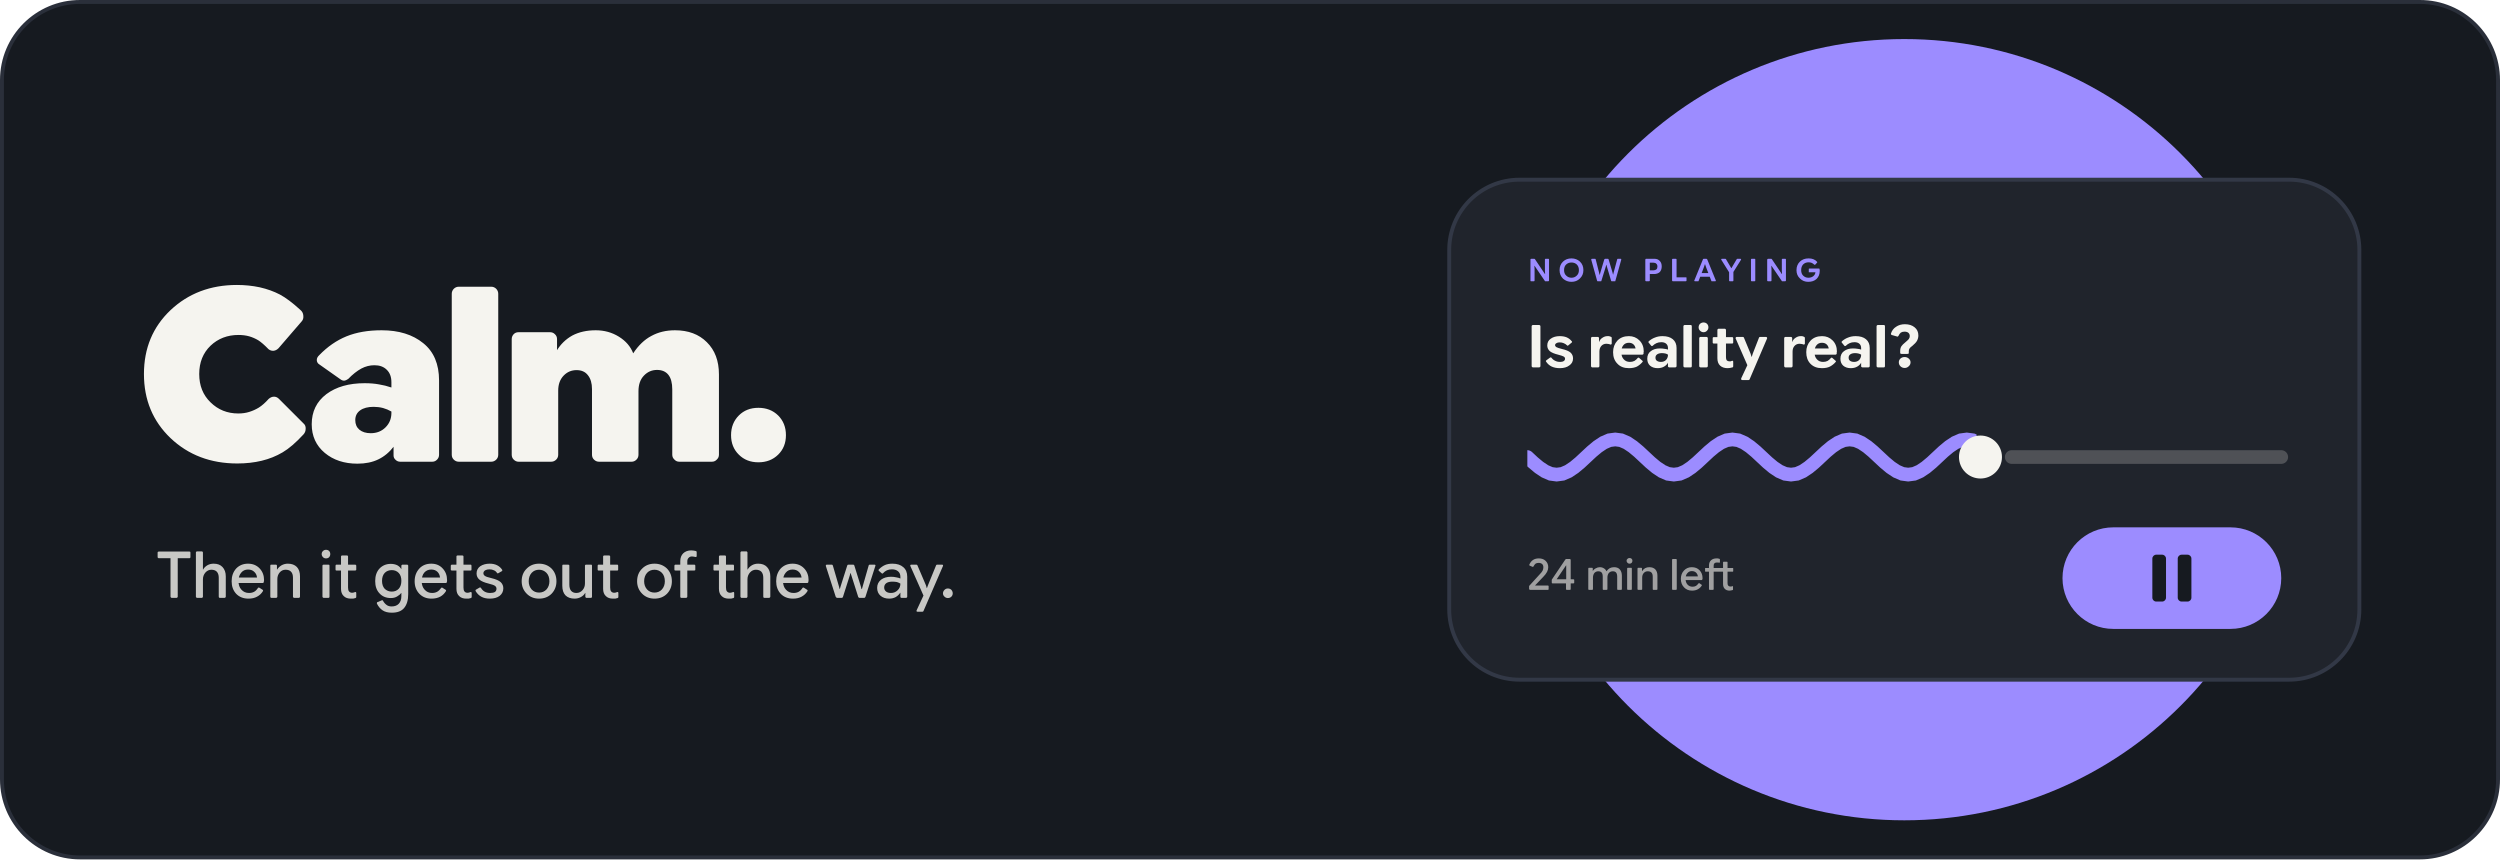
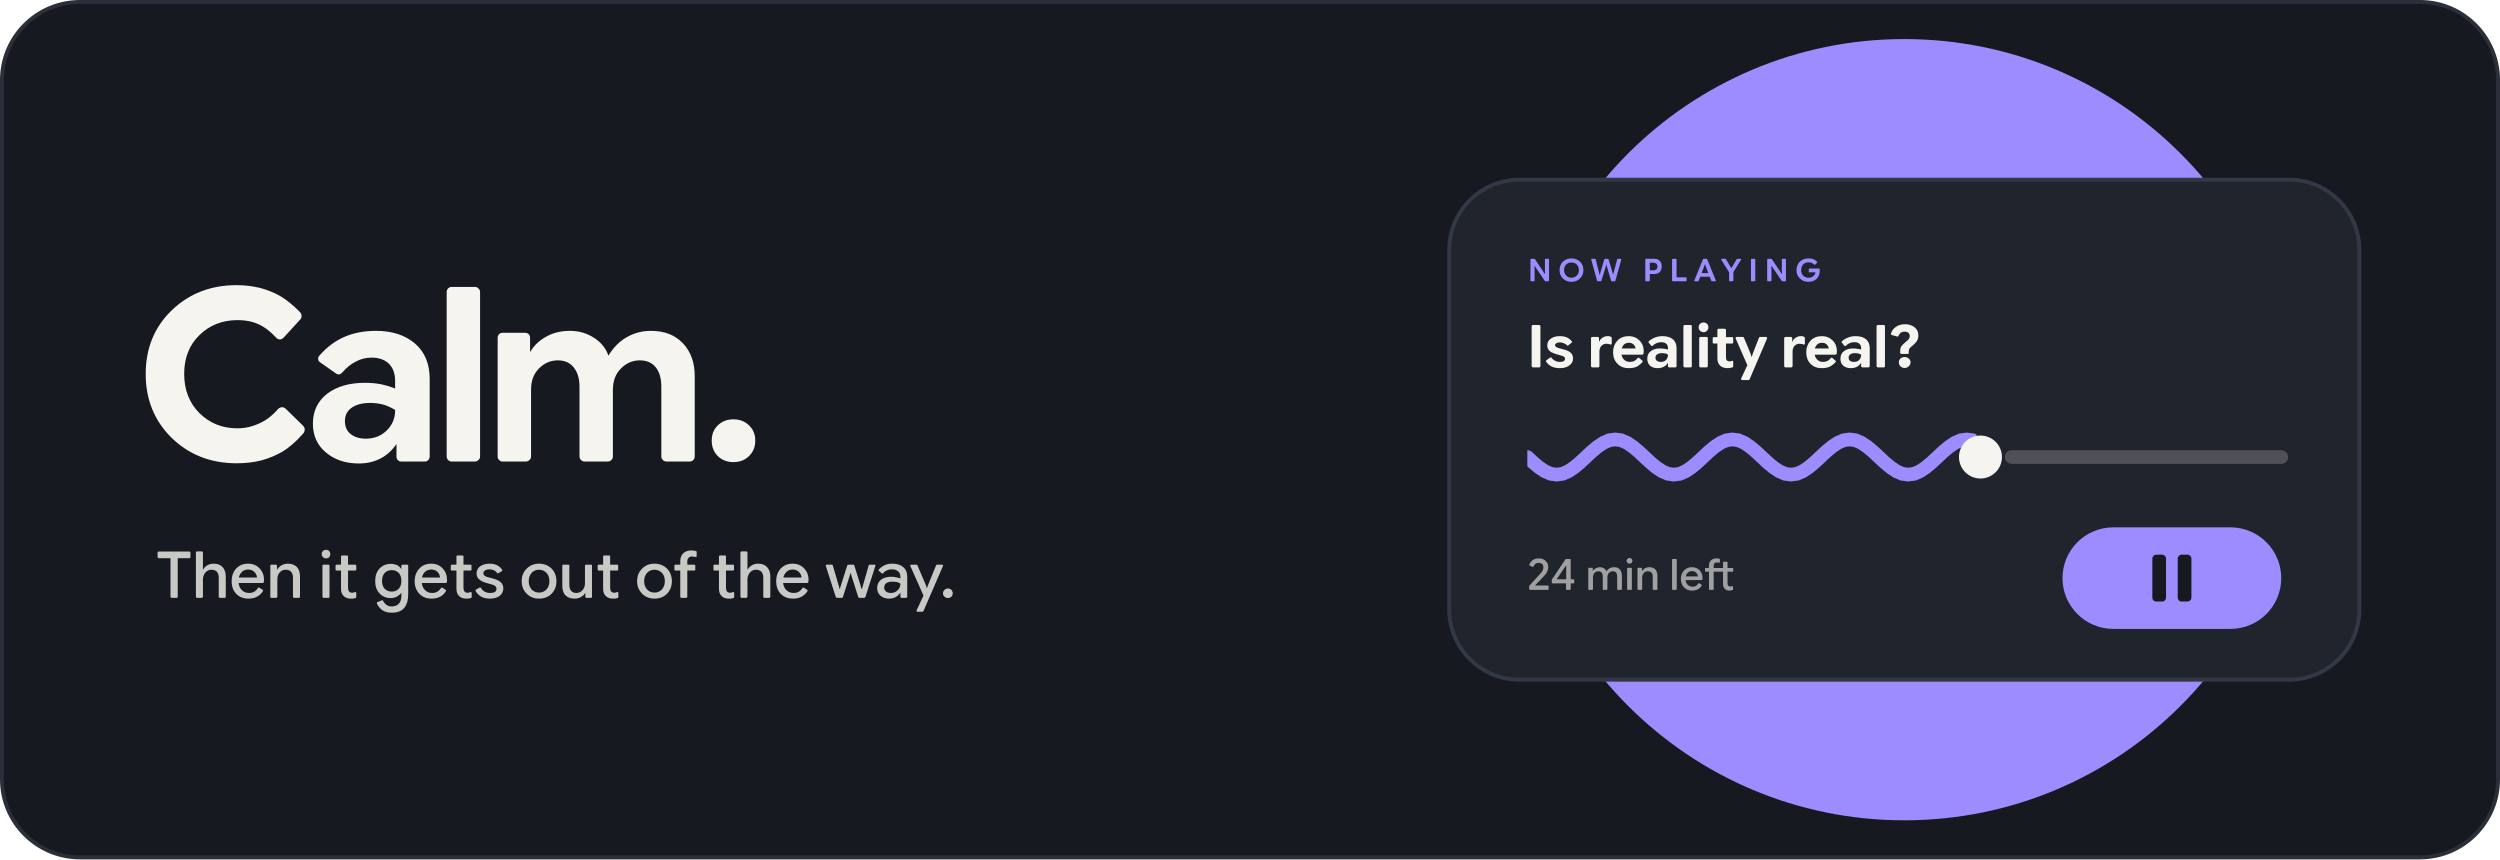
<svg xmlns="http://www.w3.org/2000/svg" width="1280" height="440" viewBox="0 0 1280 440" role="img" aria-label="Calm. Then it gets out of the way.">
  <style>
.flow{animation:flow 6s linear infinite}
@keyframes flow{to{transform:translateX(-120px)}}
.breathe{transform-box:fill-box;transform-origin:center;animation:breathe 8s ease-in-out infinite}
@keyframes breathe{0%,100%{opacity:.18;transform:scale(1)}50%{opacity:.32;transform:scale(1.06)}}
@media (prefers-reduced-motion: reduce){*{animation:none!important}}</style>
  <rect x="1" y="1" width="1278" height="438" rx="40" fill="#161A20" stroke="#2A2F3A" stroke-width="2" />
  <clipPath id="c">
    <rect x="1" y="1" width="1278" height="438" rx="40" />
  </clipPath>
  <g clip-path="url(#c)">
    <circle class="breathe" cx="975.0" cy="220.0" r="200" fill="#9C8CFF" />
  </g>
-   <path fill="#F5F4EF" d="M121.5 237.3Q101 237.3 87.3 224.3Q73.7 211.3 73.7 191.5Q73.7 171.7 87.3 158.8Q101 145.9 121.3 145.9Q127.4 145.9 133 147.1Q138.7 148.4 143.3 150.8Q147.8 153.2 153.7 158.6Q155.2 159.8 155.3 161.6Q155.5 163.4 154.5 164.5L142.6 178.3Q141.4 179.5 140 179.6Q138.7 179.7 137.5 178.8Q134.4 175.6 132.2 174.2Q130 172.9 127.6 172.2Q125.1 171.5 122.1 171.5Q113.6 171.5 107.8 177Q102 182.6 102 191.5Q102 200.4 107.8 206Q113.6 211.7 122 211.7Q125.1 211.7 127.6 210.9Q130.2 210.1 132.5 208.7Q134.9 207.2 137.6 204.2Q138.9 203.1 140.3 203.1Q141.7 203.1 142.8 204.2L155.4 216.8Q156.6 217.8 156.5 219.5Q156.5 221.2 155.4 222.4Q149.5 228.8 144.7 231.6Q139.8 234.5 134 235.9Q128.2 237.3 121.5 237.3ZM183 237.4Q172.9 237.4 166.3 231.9Q159.6 226.3 159.6 217.2Q159.6 207.5 167.1 201.8Q174.6 196.2 186.7 196.2Q190.8 196.2 194 196.8Q197.2 197.3 200.4 198.4V195.7Q200.4 191.6 198 189.3Q195.7 187 191.7 187Q188.2 187 185 188.7Q181.7 190.5 178.3 194Q177.2 194.8 176.2 194.9Q175.2 194.9 174.3 194.2L163.1 186.3Q162.2 185.5 162.2 184.3Q162.2 183 163.4 181.9Q169.8 175.3 177.4 172.2Q185 169.1 195.4 169.1Q208.6 169.1 216.7 175.7Q224.8 182.2 224.8 194.8V232.8Q224.8 234.3 223.8 235.3Q222.8 236.4 221.3 236.4H204.9Q203.5 236.4 202.5 235.4Q201.5 234.5 201.5 233.2V224.2L204.6 228.5H201.7Q198.3 233 193.7 235.2Q189.2 237.4 183 237.4ZM189.8 221.8Q194.4 221.8 197.4 218.8Q200.4 215.8 200.4 211.4V210.7Q198.3 209.5 196.1 208.9Q193.8 208.3 191.3 208.3Q186.9 208.3 184.4 210.1Q181.9 211.9 181.9 215.1Q181.9 218.2 184 220Q186.2 221.8 189.8 221.8ZM234.9 236.4Q233.4 236.4 232.3 235.3Q231.3 234.3 231.3 232.8V150.4Q231.3 149 232.3 147.9Q233.4 146.8 234.9 146.8H251.5Q253 146.8 254.1 147.9Q255.1 149 255.1 150.4V232.8Q255.1 234.3 254.1 235.3Q253 236.4 251.5 236.4ZM265.5 236.4Q264.1 236.4 263 235.3Q262 234.3 262 232.8V173.6Q262 172.2 263 171.1Q264 170.1 265.4 170.1H281.7Q283.1 170.1 284.1 171.1Q285.2 172.1 285.2 173.6V183L282.7 179.5L285 179.6Q288 174.6 293 171.8Q298.1 169.1 305 169.1Q311.6 169.1 316.9 172.4Q322.2 175.7 324.2 180.9Q328.2 174.8 333.5 172Q338.8 169.1 345.6 169.1Q355.8 169.1 361.9 175.2Q368.1 181.3 368.1 191.7V232.8Q368.1 234.3 367 235.3Q366 236.4 364.5 236.4H347.8Q346.3 236.4 345.3 235.3Q344.2 234.3 344.2 232.8V199.4Q344.2 194.4 342.2 191.9Q340.2 189.4 336.4 189.4Q332.5 189.4 329.7 192.3Q326.9 195.2 326.9 200.3V232.8Q326.9 234.3 325.9 235.3Q324.8 236.4 323.4 236.4H306.7Q305.2 236.4 304.1 235.3Q303.1 234.3 303.1 232.8V199.2Q303.1 194.7 301 192.1Q299 189.5 295.2 189.5Q291.3 189.5 288.6 192.3Q285.8 195.2 285.8 200V232.8Q285.8 234.3 284.8 235.3Q283.7 236.4 282.2 236.4ZM388.3 236.7Q382.2 236.7 378.3 232.8Q374.3 228.9 374.3 222.8Q374.3 216.7 378.3 212.7Q382.2 208.8 388.3 208.8Q394.4 208.8 398.4 212.7Q402.4 216.7 402.4 222.8Q402.4 228.9 398.4 232.8Q394.4 236.7 388.3 236.7Z" />
+   <path fill="#F5F4EF" d="M121.2 237.2Q101.3 237.2 87.9 224.2Q74.6 211.1 74.6 191.5Q74.6 171.7 88 158.8Q101.4 146 121.1 146Q127.3 146 133.1 147.4Q138.8 148.9 143.5 151.6Q148.1 154.3 153.3 159.5Q154.3 160.4 154.4 161.6Q154.5 162.8 153.7 163.6L145.2 172.9Q144.4 173.7 143.4 173.8Q142.4 173.8 141.6 173.1Q137.9 169.2 135.1 167.5Q132.3 165.7 129 164.8Q125.7 163.9 121.6 163.9Q110 163.9 102.2 171.5Q94.3 179.1 94.3 191.4Q94.3 203.7 102.1 211.5Q110 219.3 121.5 219.3Q125.7 219.3 129.3 218.1Q132.9 217 136.1 215Q139.2 213 142.4 209.4Q143.4 208.5 144.4 208.5Q145.4 208.5 146.2 209.2L155.2 218Q156 218.8 156 219.9Q156 221.1 155.2 222Q149.7 228.2 144.7 231.2Q139.7 234.1 133.9 235.7Q128 237.2 121.2 237.2ZM183.7 237.3Q173.6 237.3 166.9 231.7Q160.2 226.1 160.2 216.9Q160.2 207.3 167.5 201.6Q174.9 196 186.8 196Q191.2 196 194.9 196.7Q198.7 197.5 202.3 198.9V195Q202.3 189.4 199.1 186.2Q195.8 183.1 190.3 183.1Q186 183.1 182.2 185.1Q178.4 187 175 191Q174.2 191.7 173.4 191.7Q172.6 191.7 172 191.2L163.6 185.3Q162.9 184.7 162.9 183.7Q162.8 182.8 163.6 182Q169.2 175.6 176.3 172.5Q183.4 169.4 192.5 169.4Q204.9 169.4 212.5 175.9Q220 182.4 220 194V233.7Q220 234.7 219.3 235.5Q218.6 236.3 217.5 236.3H205.5Q204.4 236.3 203.7 235.6Q203 234.8 203 233.8V223.6L205.8 227.2H203.1Q199.7 232.2 194.9 234.7Q190 237.3 183.7 237.3ZM187.4 224.6Q193.7 224.6 198 220.4Q202.3 216.2 202.3 210.2V209.9Q199.6 208.2 196.4 207.2Q193.1 206.3 189.5 206.3Q183.5 206.3 180 208.8Q176.6 211.2 176.6 215.6Q176.6 219.9 179.5 222.2Q182.4 224.6 187.4 224.6ZM231.2 236.3Q230.2 236.3 229.4 235.5Q228.7 234.8 228.7 233.7V149.5Q228.7 148.5 229.4 147.7Q230.2 146.9 231.2 146.9H243.2Q244.2 146.9 245 147.7Q245.8 148.5 245.8 149.5V233.7Q245.8 234.8 245 235.5Q244.2 236.3 243.2 236.3ZM257.3 236.3Q256.3 236.3 255.5 235.5Q254.8 234.8 254.8 233.7V172.9Q254.8 171.9 255.5 171.1Q256.2 170.4 257.3 170.4H268.9Q270 170.4 270.7 171.1Q271.4 171.9 271.4 172.9V182.4L269.7 180.2L271.4 180.3Q274.3 175.3 279.6 172.4Q284.8 169.4 291.8 169.4Q298.7 169.4 304.2 173Q309.7 176.6 311.5 182.1Q315.4 175.7 321 172.6Q326.5 169.4 333.4 169.4Q343.6 169.4 349.7 175.8Q355.7 182.2 355.7 192.6V233.7Q355.7 234.8 355 235.5Q354.2 236.3 353.1 236.3H341.2Q340.1 236.3 339.4 235.5Q338.6 234.8 338.6 233.7V197.9Q338.6 191.6 335.7 188Q332.8 184.5 327.6 184.5Q322.1 184.5 318 188.6Q313.8 192.7 313.8 199.6V233.7Q313.8 234.8 313 235.5Q312.3 236.3 311.2 236.3H299.3Q298.2 236.3 297.5 235.5Q296.7 234.8 296.7 233.7V197.9Q296.7 191.8 293.8 188.2Q290.9 184.5 285.6 184.5Q280.1 184.5 276 188.6Q271.9 192.7 271.9 199.5V233.7Q271.9 234.8 271.1 235.5Q270.3 236.3 269.3 236.3ZM375.5 236.6Q370.7 236.6 367.5 233.5Q364.4 230.4 364.4 225.6Q364.4 220.8 367.5 217.8Q370.7 214.7 375.5 214.7Q380.4 214.7 383.5 217.8Q386.7 220.8 386.7 225.6Q386.7 230.4 383.5 233.5Q380.4 236.6 375.5 236.6Z" />
  <path fill="#F5F4EF" fill-opacity="0.8" d="M87.9 306.1Q87.7 306.1 87.5 305.9Q87.3 305.7 87.3 305.5V284.1H91V305.5Q91 305.7 90.8 305.9Q90.6 306.1 90.4 306.1ZM81.3 285.8Q81 285.8 80.9 285.6Q80.7 285.5 80.7 285.3V282.9Q80.7 282.7 80.9 282.5Q81 282.4 81.3 282.4H97Q97.2 282.4 97.4 282.5Q97.5 282.7 97.5 282.9V285.3Q97.5 285.5 97.4 285.6Q97.2 285.8 97 285.8ZM100.9 306.1Q100.6 306.1 100.5 305.9Q100.3 305.7 100.3 305.5V282.9Q100.3 282.6 100.5 282.5Q100.6 282.3 100.9 282.3H103.3Q103.6 282.3 103.7 282.5Q103.9 282.6 103.9 282.9V291.6H104Q104.7 290.3 106.2 289.4Q107.6 288.6 109.4 288.6Q112.3 288.6 113.9 290.3Q115.6 292.1 115.6 295.1V305.5Q115.6 305.7 115.4 305.9Q115.2 306.1 115 306.1H112.5Q112.3 306.1 112.1 305.9Q112 305.7 112 305.5V295.8Q112 293.8 111 292.7Q110 291.7 108.2 291.7Q106.5 291.7 105.2 293.1Q103.9 294.6 103.9 296.6V305.5Q103.9 305.7 103.7 305.9Q103.6 306.1 103.4 306.1ZM127.2 306.5Q123.3 306.5 120.9 304Q118.6 301.5 118.6 297.6Q118.6 293.7 120.9 291.1Q123.3 288.6 127 288.6Q130.6 288.6 132.9 291Q135.2 293.4 135.2 297.1Q135.2 297.3 135.1 297.5Q135.1 297.6 135.1 297.9Q135.1 298.1 134.9 298.3Q134.8 298.5 134.5 298.5L120.5 298.5V295.7H131.6Q131.4 293.9 130.2 292.8Q129 291.6 127 291.6Q124.8 291.6 123.5 293.2Q122.1 294.8 122.1 297.5Q122.1 300.3 123.6 301.9Q125.1 303.6 127.5 303.6Q129 303.6 130.1 303Q131.2 302.4 132.1 301Q132.3 300.9 132.4 300.8Q132.6 300.8 132.8 300.9L134.5 302Q134.7 302.1 134.7 302.3Q134.7 302.5 134.6 302.7Q133.5 304.5 131.6 305.5Q129.8 306.5 127.2 306.5ZM138.4 305.5V289.6Q138.4 289.4 138.5 289.2Q138.7 289.1 138.9 289.1H141.3Q141.5 289.1 141.6 289.2Q141.8 289.4 141.8 289.6V292.1L141.3 291.6H141.9Q142.7 290.3 144.2 289.4Q145.7 288.6 147.4 288.6Q150.3 288.6 152 290.3Q153.6 292 153.6 295.1V305.5Q153.6 305.7 153.4 305.9Q153.3 306.1 153.1 306.1H150.6Q150.3 306.1 150.2 305.9Q150 305.7 150 305.5V295.8Q150 293.7 149 292.7Q148.1 291.7 146.2 291.7Q144.4 291.7 143.2 293.1Q142 294.5 142 296.5V305.5Q142 305.7 141.8 305.9Q141.6 306.1 141.4 306.1H138.9Q138.7 306.1 138.5 305.9Q138.4 305.7 138.4 305.5ZM165.7 306.1Q165.5 306.1 165.3 305.9Q165.1 305.7 165.1 305.5V289.6Q165.1 289.4 165.3 289.2Q165.5 289.1 165.7 289.1H168.2Q168.4 289.1 168.6 289.2Q168.7 289.4 168.7 289.6V305.5Q168.7 305.7 168.6 305.9Q168.4 306.1 168.2 306.1ZM166.9 285.9Q166 285.9 165.4 285.3Q164.7 284.6 164.7 283.7Q164.7 282.7 165.4 282.1Q166 281.5 166.9 281.5Q167.9 281.5 168.5 282.1Q169.1 282.7 169.1 283.7Q169.1 284.6 168.5 285.3Q167.9 285.9 166.9 285.9ZM179.6 306.5Q177.3 306.5 176 305.2Q174.6 303.9 174.6 301.5V284.9Q174.6 284.7 174.8 284.5Q174.9 284.4 175.2 284.4H177.7Q177.9 284.4 178 284.5Q178.2 284.7 178.2 284.9V300.8Q178.2 302.2 178.7 302.8Q179.3 303.5 180.3 303.5Q180.7 303.5 181 303.4Q181.4 303.3 181.9 303.1Q182.1 303.1 182.3 303.2Q182.4 303.3 182.4 303.6V305.7Q182.4 305.9 182.3 306Q182.2 306.1 182 306.2Q181.4 306.4 180.8 306.5Q180.3 306.5 179.6 306.5ZM172.2 292.1Q172 292.1 171.9 292Q171.8 291.9 171.8 291.7V289.6Q171.8 289.4 171.9 289.3Q172 289.1 172.2 289.1H181.9Q182.1 289.1 182.2 289.3Q182.4 289.4 182.4 289.6V291.7Q182.4 291.9 182.2 292Q182.1 292.1 181.9 292.1ZM200.6 313.7Q197.7 313.7 195.9 312.5Q194.1 311.3 193 309.1Q192.9 308.9 193 308.6Q193 308.4 193.2 308.3L195.4 307.4Q195.6 307.2 195.8 307.3Q196 307.4 196.1 307.6Q196.8 308.9 197.9 309.7Q198.9 310.5 200.5 310.5Q202.9 310.5 204.2 309.1Q205.5 307.7 205.5 305.2V303.6H205.4Q204.7 304.6 203.3 305.4Q202 306.2 200.1 306.2Q196.5 306.2 194.3 303.8Q192.1 301.5 192.1 297.5Q192.1 293.5 194.3 291.1Q196.6 288.7 200.1 288.7Q201.9 288.7 203.4 289.4Q204.8 290.2 205.4 291.3H206L205.5 291.6V289.6Q205.5 289.4 205.7 289.3Q205.9 289.1 206.1 289.1H208.5Q208.7 289.1 208.8 289.3Q209 289.4 209 289.6V304.2Q209 308.8 206.9 311.3Q204.9 313.7 200.6 313.7ZM200.6 302.9Q202.8 302.9 204.2 301.4Q205.5 299.9 205.5 297.4Q205.5 294.8 204.2 293.4Q202.8 291.9 200.6 291.9Q198.4 291.9 197 293.3Q195.6 294.8 195.6 297.4Q195.6 300 197 301.5Q198.5 302.9 200.6 302.9ZM220.9 306.5Q217.1 306.5 214.7 304Q212.3 301.5 212.3 297.6Q212.3 293.7 214.7 291.1Q217 288.6 220.8 288.6Q224.4 288.6 226.6 291Q228.9 293.4 228.9 297.1Q228.9 297.3 228.9 297.5Q228.9 297.6 228.8 297.9Q228.8 298.1 228.7 298.3Q228.5 298.5 228.3 298.5L214.2 298.5V295.7H225.3Q225.1 293.9 224 292.8Q222.8 291.6 220.8 291.6Q218.6 291.6 217.2 293.2Q215.9 294.8 215.9 297.5Q215.9 300.3 217.4 301.9Q218.9 303.6 221.2 303.6Q222.7 303.6 223.8 303Q224.9 302.4 225.9 301Q226 300.9 226.2 300.8Q226.3 300.8 226.5 300.9L228.2 302Q228.4 302.1 228.4 302.3Q228.4 302.5 228.3 302.7Q227.2 304.5 225.4 305.5Q223.5 306.5 220.9 306.5ZM238.7 306.5Q236.4 306.5 235.1 305.2Q233.7 303.9 233.7 301.5V284.9Q233.7 284.7 233.9 284.5Q234 284.4 234.2 284.4H236.7Q237 284.4 237.1 284.5Q237.3 284.7 237.3 284.9V300.8Q237.3 302.2 237.8 302.8Q238.3 303.5 239.4 303.5Q239.7 303.5 240.1 303.4Q240.5 303.3 241 303.1Q241.2 303.1 241.3 303.2Q241.5 303.3 241.5 303.6V305.7Q241.5 305.9 241.4 306Q241.3 306.1 241.1 306.2Q240.5 306.4 239.9 306.5Q239.3 306.5 238.7 306.5ZM231.3 292.1Q231.1 292.1 231 292Q230.8 291.9 230.8 291.7V289.6Q230.8 289.4 231 289.3Q231.1 289.1 231.3 289.1H241Q241.2 289.1 241.3 289.3Q241.4 289.4 241.4 289.6V291.7Q241.4 291.9 241.3 292Q241.2 292.1 241 292.1ZM250.8 306.5Q248.2 306.5 246.4 305.5Q244.6 304.5 243.5 302.6Q243.4 302.4 243.5 302.2Q243.5 302 243.7 301.9L245.6 300.8Q245.7 300.7 245.9 300.8Q246.1 300.8 246.2 300.9Q246.9 302.2 248.1 302.9Q249.3 303.6 251 303.6Q252.5 303.6 253.4 303.1Q254.2 302.5 254.2 301.4Q254.2 300.6 253.5 300Q252.7 299.4 250.2 298.8Q246.9 298 245.5 296.8Q244 295.6 244 293.6Q244 291.3 245.9 289.9Q247.9 288.6 250.7 288.6Q252.9 288.6 254.5 289.4Q256.1 290.2 257.1 291.7Q257.2 291.9 257.2 292.1Q257.1 292.3 257 292.4L255.1 293.5Q255 293.6 254.8 293.6Q254.7 293.5 254.5 293.4Q253.9 292.4 252.9 292Q251.9 291.5 250.6 291.5Q249.3 291.5 248.4 292Q247.5 292.6 247.5 293.5Q247.5 294.3 248.2 294.8Q248.9 295.4 251.6 296Q255 296.8 256.4 298.1Q257.7 299.4 257.7 301.2Q257.7 303.6 255.8 305.1Q253.9 306.5 250.8 306.5ZM276 306.5Q272.2 306.5 269.7 304Q267.1 301.4 267.1 297.6Q267.1 293.6 269.7 291.1Q272.2 288.6 276 288.6Q279.8 288.6 282.4 291.1Q284.9 293.7 284.9 297.6Q284.9 301.4 282.4 304Q279.9 306.5 276 306.5ZM276 303.4Q278.3 303.4 279.8 301.8Q281.3 300.1 281.3 297.6Q281.3 294.9 279.8 293.3Q278.2 291.7 276 291.7Q273.7 291.7 272.2 293.3Q270.7 295 270.7 297.6Q270.7 300.1 272.2 301.8Q273.7 303.4 276 303.4ZM294.2 306.5Q291.2 306.5 289.5 304.8Q287.9 303.1 287.9 299.9V289.6Q287.9 289.4 288 289.2Q288.2 289.1 288.4 289.1H290.9Q291.2 289.1 291.3 289.2Q291.5 289.4 291.5 289.6V299.3Q291.5 301.4 292.4 302.5Q293.4 303.6 295.1 303.6Q297 303.6 298.3 302.1Q299.5 300.7 299.5 298.7V289.6Q299.5 289.4 299.7 289.2Q299.9 289.1 300.1 289.1H302.6Q302.8 289.1 303 289.2Q303.1 289.4 303.1 289.6V305.5Q303.1 305.8 303 305.9Q302.8 306.1 302.6 306.1H300.2Q300 306.1 299.9 305.9Q299.7 305.8 299.7 305.6V302L301.4 303.6H299.6Q298.9 304.9 297.4 305.7Q295.9 306.5 294.2 306.5ZM313.8 306.5Q311.5 306.5 310.2 305.2Q308.8 303.9 308.8 301.5V284.9Q308.8 284.7 309 284.5Q309.1 284.4 309.4 284.4H311.9Q312.1 284.4 312.2 284.5Q312.4 284.7 312.4 284.9V300.8Q312.4 302.2 312.9 302.8Q313.5 303.5 314.5 303.5Q314.9 303.5 315.2 303.4Q315.6 303.3 316.1 303.1Q316.3 303.1 316.5 303.2Q316.6 303.3 316.6 303.6V305.7Q316.6 305.9 316.5 306Q316.4 306.1 316.2 306.2Q315.6 306.4 315 306.5Q314.5 306.5 313.8 306.5ZM306.4 292.1Q306.2 292.1 306.1 292Q306 291.9 306 291.7V289.6Q306 289.4 306.1 289.3Q306.2 289.1 306.4 289.1H316.1Q316.3 289.1 316.4 289.3Q316.5 289.4 316.5 289.6V291.7Q316.5 291.9 316.4 292Q316.3 292.1 316.1 292.1ZM335.1 306.5Q331.3 306.5 328.8 304Q326.2 301.4 326.2 297.6Q326.2 293.6 328.8 291.1Q331.3 288.6 335.1 288.6Q338.9 288.6 341.5 291.1Q344 293.7 344 297.6Q344 301.4 341.5 304Q339 306.5 335.1 306.5ZM335.1 303.4Q337.4 303.4 338.9 301.8Q340.4 300.1 340.4 297.6Q340.4 294.9 338.9 293.3Q337.3 291.7 335.1 291.7Q332.8 291.7 331.3 293.3Q329.8 295 329.8 297.6Q329.8 300.1 331.3 301.8Q332.8 303.4 335.1 303.4ZM345.8 292.1Q345.6 292.1 345.4 292Q345.3 291.9 345.3 291.7V289.6Q345.3 289.4 345.4 289.3Q345.6 289.1 345.8 289.1H355.5Q355.7 289.1 355.9 289.3Q356 289.4 356 289.6V291.7Q356 291.9 355.9 292Q355.7 292.1 355.5 292.1ZM348.8 306.1Q348.6 306.1 348.4 305.9Q348.3 305.7 348.3 305.5V287.3Q348.3 284.8 349.8 283.3Q351.4 281.8 353.9 281.8Q354.6 281.8 355.1 281.9Q355.7 282 356.2 282.1Q356.5 282.2 356.6 282.3Q356.7 282.4 356.7 282.6V284.8Q356.7 285 356.5 285.1Q356.4 285.2 356.2 285.2Q355.6 285.1 355.2 285Q354.8 284.9 354.3 284.9Q353.2 284.9 352.6 285.6Q351.9 286.2 351.9 287.4V290V290.7V305.5Q351.9 305.7 351.7 305.9Q351.5 306.1 351.3 306.1ZM373.1 306.5Q370.8 306.5 369.5 305.2Q368.1 303.9 368.1 301.5V284.9Q368.1 284.7 368.3 284.5Q368.4 284.4 368.7 284.4H371.2Q371.4 284.4 371.5 284.5Q371.7 284.7 371.7 284.9V300.8Q371.7 302.2 372.2 302.8Q372.8 303.5 373.8 303.5Q374.2 303.5 374.5 303.4Q374.9 303.3 375.4 303.1Q375.6 303.1 375.8 303.2Q375.9 303.3 375.9 303.6V305.7Q375.9 305.9 375.8 306Q375.7 306.1 375.5 306.2Q374.9 306.4 374.3 306.5Q373.8 306.5 373.1 306.5ZM365.7 292.1Q365.5 292.1 365.4 292Q365.3 291.9 365.3 291.7V289.6Q365.3 289.4 365.4 289.3Q365.5 289.1 365.7 289.1H375.4Q375.6 289.1 375.7 289.3Q375.8 289.4 375.8 289.6V291.7Q375.8 291.9 375.7 292Q375.6 292.1 375.4 292.1ZM379.7 306.1Q379.4 306.1 379.3 305.9Q379.1 305.7 379.1 305.5V282.9Q379.1 282.6 379.3 282.5Q379.4 282.3 379.7 282.3H382.1Q382.4 282.3 382.5 282.5Q382.7 282.6 382.7 282.9V291.6H382.8Q383.5 290.3 385 289.4Q386.4 288.6 388.2 288.6Q391.1 288.6 392.7 290.3Q394.4 292.1 394.4 295.1V305.5Q394.4 305.7 394.2 305.9Q394 306.1 393.8 306.1H391.3Q391.1 306.1 390.9 305.9Q390.8 305.7 390.8 305.5V295.8Q390.8 293.8 389.8 292.7Q388.8 291.7 387 291.7Q385.3 291.7 384 293.1Q382.7 294.6 382.7 296.6V305.5Q382.7 305.7 382.5 305.9Q382.4 306.1 382.2 306.1ZM406 306.5Q402.1 306.5 399.7 304Q397.4 301.5 397.4 297.6Q397.4 293.7 399.7 291.1Q402.1 288.6 405.8 288.6Q409.4 288.6 411.7 291Q414 293.4 414 297.1Q414 297.3 413.9 297.5Q413.9 297.6 413.9 297.9Q413.9 298.1 413.7 298.3Q413.6 298.5 413.3 298.5L399.3 298.5V295.7H410.4Q410.2 293.9 409 292.8Q407.8 291.6 405.8 291.6Q403.6 291.6 402.3 293.2Q400.9 294.8 400.9 297.5Q400.9 300.3 402.4 301.9Q403.9 303.6 406.3 303.6Q407.8 303.6 408.9 303Q410 302.4 410.9 301Q411.1 300.9 411.2 300.8Q411.4 300.8 411.6 300.9L413.3 302Q413.5 302.1 413.5 302.3Q413.5 302.5 413.4 302.7Q412.3 304.5 410.4 305.5Q408.6 306.5 406 306.5ZM428.6 306.1Q428.3 306.1 428.2 305.9Q428 305.8 427.9 305.6L422.8 289.7Q422.8 289.5 422.9 289.3Q423.1 289.1 423.3 289.1H425.9Q426.1 289.1 426.2 289.2Q426.3 289.3 426.4 289.5L429.5 300.1L429.9 301.6H430L430.4 300.2L433.8 289.5Q433.9 289.3 434 289.2Q434.2 289.1 434.4 289.1H436.8Q437 289.1 437.2 289.2Q437.3 289.3 437.4 289.5L440.7 300.1L441.1 301.6H441.3L441.7 300.2L444.8 289.4Q444.9 289.3 445 289.2Q445.1 289.1 445.3 289.1H447.8Q448 289.1 448.2 289.3Q448.3 289.5 448.2 289.7L443.1 305.6Q443 305.8 442.9 305.9Q442.7 306.1 442.5 306.1H440Q439.8 306.1 439.6 305.9Q439.5 305.8 439.4 305.6L435.9 294.6L435.5 293.4H435.4L435.1 294.6L431.6 305.6Q431.6 305.8 431.4 305.9Q431.2 306.1 431 306.1ZM455.3 306.5Q452.5 306.5 450.8 305Q449.1 303.5 449.1 301Q449.1 298.4 451.1 296.8Q453.1 295.3 456.2 295.3Q457.6 295.3 458.9 295.6Q460.2 295.8 461 296.2V295.3Q461 293.5 459.8 292.5Q458.6 291.5 456.7 291.5Q455.2 291.5 454.1 292Q453 292.5 452.1 293.5Q451.9 293.7 451.7 293.7Q451.6 293.7 451.4 293.5L449.9 292.2Q449.8 292 449.8 291.9Q449.8 291.7 450 291.5Q451.5 290 453.1 289.3Q454.7 288.6 456.9 288.6Q460.5 288.6 462.5 290.4Q464.5 292.1 464.5 295.3V305.5Q464.5 305.7 464.3 305.9Q464.2 306.1 463.9 306.1H461.5Q461.3 306.1 461.1 305.9Q461 305.8 461 305.6V302.1L462 303.5H460.9Q460.1 304.8 458.6 305.7Q457.1 306.5 455.3 306.5ZM456.2 303.6Q458.2 303.6 459.6 302.2Q461 300.9 461 298.8V298.8Q460.2 298.3 459.2 298Q458.1 297.8 456.9 297.8Q455 297.8 453.9 298.5Q452.7 299.3 452.7 300.8Q452.7 302.1 453.7 302.9Q454.6 303.6 456.2 303.6ZM469.7 313.2Q469.4 313.2 469.3 313Q469.2 312.8 469.3 312.5L473.3 303.9L473.3 306L466.1 289.8Q466 289.5 466.1 289.3Q466.3 289.1 466.6 289.1H469.2Q469.4 289.1 469.5 289.2Q469.6 289.3 469.7 289.4L474.1 299.7L474.5 301.1H474.6L475.1 299.7L479.3 289.4Q479.3 289.3 479.5 289.2Q479.6 289.1 479.7 289.1H482.4Q482.6 289.1 482.8 289.3Q482.9 289.5 482.8 289.8L472.8 312.9Q472.8 313 472.6 313.1Q472.5 313.2 472.3 313.2ZM485.3 306.2Q484.3 306.2 483.6 305.5Q482.8 304.8 482.8 303.8Q482.8 302.8 483.6 302Q484.3 301.3 485.3 301.3Q486.4 301.3 487.1 302Q487.8 302.8 487.8 303.8Q487.8 304.8 487.1 305.5Q486.4 306.2 485.3 306.2Z" />
  <rect x="742" y="92" width="466" height="256" rx="36" fill="#20242C" stroke="#323846" stroke-width="2" />
  <path fill="#9C8CFF" d="M783.9 144Q783.7 144 783.6 143.9Q783.6 143.8 783.6 143.7V132.9Q783.6 132.8 783.7 132.6Q783.8 132.5 784 132.5H785.6Q785.7 132.5 785.8 132.6Q785.9 132.6 785.9 132.7L791 140.3H791.1L791 138.6V132.8Q791 132.7 791.1 132.6Q791.2 132.5 791.3 132.5H792.8Q792.9 132.5 793 132.6Q793.1 132.7 793.1 132.8V143.6Q793.1 143.8 793 143.9Q792.9 144 792.7 144H791.3Q791.2 144 791.1 144Q791.1 143.9 791 143.9L785.7 136.1H785.6L785.7 137.8V143.7Q785.7 143.8 785.6 143.9Q785.5 144 785.4 144ZM804.6 144.3Q802.1 144.3 800.3 142.7Q798.5 141 798.5 138.3Q798.5 135.6 800.3 133.9Q802 132.3 804.6 132.3Q807.1 132.3 808.9 133.9Q810.7 135.6 810.7 138.3Q810.7 140.9 808.9 142.6Q807.2 144.3 804.6 144.3ZM804.6 142.2Q806.2 142.2 807.3 141.1Q808.4 140.1 808.4 138.3Q808.4 136.5 807.3 135.4Q806.2 134.4 804.6 134.4Q803 134.4 801.9 135.4Q800.8 136.4 800.8 138.3Q800.8 140.1 801.9 141.1Q803 142.2 804.6 142.2ZM818.1 144Q818 144 817.9 144Q817.8 143.9 817.7 143.7L814.7 132.9Q814.7 132.8 814.8 132.6Q814.9 132.5 815.1 132.5H816.7Q816.8 132.5 816.9 132.6Q817 132.7 817 132.8L818.7 139.5L819 140.7H819.1L819.4 139.5L821.4 132.8Q821.5 132.7 821.6 132.6Q821.7 132.5 821.8 132.5H823.2Q823.4 132.5 823.5 132.6Q823.6 132.7 823.6 132.8L825.6 139.5L825.9 140.7H825.9L826.2 139.5L828 132.8Q828 132.6 828.1 132.6Q828.2 132.5 828.3 132.5H829.8Q830 132.5 830 132.6Q830.1 132.7 830.1 132.9L827.1 143.7Q827.1 143.9 827 144Q826.9 144 826.8 144H825.3Q825.2 144 825.1 144Q825 143.9 824.9 143.8L822.7 136.4L822.5 135.6H822.4L822.2 136.4L819.9 143.8Q819.9 143.9 819.8 144Q819.7 144 819.5 144ZM842.8 144Q842.6 144 842.5 143.9Q842.4 143.8 842.4 143.7V132.9Q842.4 132.8 842.5 132.7Q842.6 132.5 842.8 132.5H847.1Q848.8 132.5 849.8 133.6Q850.8 134.6 850.8 136.4Q850.8 138.2 849.8 139.3Q848.7 140.3 846.9 140.3H843.7V138.4H846.6Q847.5 138.4 848.1 137.9Q848.6 137.4 848.6 136.5Q848.6 135.5 848 135Q847.5 134.5 846.6 134.5H844.7V143.7Q844.7 143.8 844.6 143.9Q844.5 144 844.3 144ZM856.5 144Q856.3 144 856.2 143.9Q856.1 143.8 856.1 143.6V132.8Q856.1 132.7 856.2 132.6Q856.3 132.5 856.5 132.5H858Q858.2 132.5 858.3 132.6Q858.4 132.7 858.4 132.8V142H863.1Q863.3 142 863.4 142Q863.5 142.1 863.5 142.3V143.7Q863.5 143.8 863.4 143.9Q863.3 144 863.1 144ZM867.8 144Q867.6 144 867.5 143.9Q867.4 143.8 867.5 143.6L871.9 132.8Q871.9 132.7 872 132.6Q872.1 132.5 872.3 132.5H873.7Q873.8 132.5 873.9 132.6Q874.1 132.7 874.1 132.8L878.5 143.6Q878.5 143.8 878.5 143.9Q878.4 144 878.2 144H876.5Q876.4 144 876.3 144Q876.2 143.9 876.2 143.8L873.5 136.8L873 135.3H872.9L872.4 136.8L869.7 143.8Q869.7 143.9 869.6 144Q869.5 144 869.4 144ZM869.4 141.7 870.1 139.8H875.8L876.5 141.7ZM885.3 139.4 881.3 133Q881.2 132.8 881.3 132.7Q881.4 132.5 881.6 132.5H883.4Q883.5 132.5 883.6 132.6Q883.7 132.6 883.7 132.7L886 136.6L886.4 137.3H886.5L886.9 136.6L889.2 132.7Q889.2 132.6 889.3 132.6Q889.4 132.5 889.5 132.5H891.2Q891.3 132.5 891.4 132.7Q891.5 132.8 891.4 133L887.4 139.4ZM885.6 144Q885.5 144 885.4 143.9Q885.3 143.8 885.3 143.7V138.6H887.5V143.7Q887.5 143.8 887.4 143.9Q887.3 144 887.2 144ZM896.8 144Q896.7 144 896.6 143.9Q896.5 143.8 896.5 143.7V132.8Q896.5 132.7 896.6 132.6Q896.7 132.5 896.8 132.5H898.4Q898.5 132.5 898.6 132.6Q898.7 132.7 898.7 132.8V143.7Q898.7 143.8 898.6 143.9Q898.5 144 898.4 144ZM905.2 144Q905 144 904.9 143.9Q904.8 143.8 904.8 143.7V132.9Q904.8 132.8 905 132.6Q905.1 132.5 905.3 132.5H906.9Q907 132.5 907.1 132.6Q907.2 132.6 907.2 132.7L912.3 140.3H912.4L912.3 138.6V132.8Q912.3 132.7 912.4 132.6Q912.5 132.5 912.6 132.5H914.1Q914.2 132.5 914.3 132.6Q914.4 132.7 914.4 132.8V143.6Q914.4 143.8 914.3 143.9Q914.2 144 914 144H912.6Q912.5 144 912.4 144Q912.4 143.9 912.3 143.9L907 136.1H906.9L907 137.8V143.7Q907 143.8 906.9 143.9Q906.8 144 906.7 144ZM925.8 144.3Q923.3 144.3 921.6 142.6Q919.8 141 919.8 138.3Q919.8 135.6 921.6 133.9Q923.3 132.3 926 132.3Q927.4 132.3 928.4 132.7Q929.5 133.1 930.3 134Q930.4 134.1 930.4 134.2Q930.5 134.3 930.4 134.4L929.4 135.5Q929.3 135.6 929.2 135.6Q929 135.6 928.9 135.5Q928.3 134.9 927.6 134.6Q926.9 134.3 926 134.3Q924.3 134.3 923.2 135.4Q922.2 136.5 922.2 138.3Q922.2 140.1 923.2 141.1Q924.3 142.2 925.9 142.2Q927.4 142.2 928.4 141.4Q929.4 140.6 929.5 139.4L926.4 139.4Q926.2 139.4 926.1 139.4Q926.1 139.3 926.1 139.1V137.8Q926.1 137.6 926.1 137.6Q926.2 137.5 926.4 137.5L931.3 137.5Q931.5 137.5 931.6 137.6Q931.6 137.6 931.6 137.8Q931.7 138.1 931.7 138.3Q931.7 138.5 931.7 138.7Q931.7 141.2 930.1 142.8Q928.5 144.3 925.8 144.3Z" />
  <path fill="#F5F4EF" d="M784.9 188.1Q784.6 188.1 784.4 187.9Q784.2 187.7 784.2 187.4V167.1Q784.2 166.8 784.4 166.6Q784.6 166.4 784.9 166.4H788Q788.3 166.4 788.5 166.6Q788.7 166.8 788.7 167.1V187.4Q788.7 187.7 788.5 187.9Q788.3 188.1 788 188.1ZM798.6 188.5Q796.3 188.5 794.5 187.7Q792.8 186.9 791.7 185.3Q791.5 185.1 791.5 184.9Q791.5 184.7 791.7 184.5L793.6 183.1Q793.8 182.9 794 183Q794.2 183 794.3 183.1Q795.1 184.2 796.2 184.7Q797.3 185.3 798.8 185.3Q800 185.3 800.6 184.9Q801.3 184.4 801.3 183.7Q801.3 183 800.7 182.6Q800.1 182.2 797.8 181.6Q794.9 180.9 793.5 179.8Q792.2 178.6 792.2 176.9Q792.2 174.6 794 173.4Q795.8 172.1 798.6 172.1Q800.6 172.1 802.1 172.7Q803.7 173.4 804.7 174.7Q804.9 174.8 804.9 175Q804.9 175.3 804.7 175.4L802.9 176.9Q802.8 177 802.6 177Q802.4 177 802.3 176.8Q801.6 176.1 800.6 175.7Q799.7 175.3 798.5 175.3Q797.5 175.3 796.9 175.7Q796.2 176.1 796.2 176.7Q796.2 177.3 796.8 177.7Q797.4 178.1 799.8 178.7Q802.8 179.4 804.1 180.5Q805.4 181.7 805.4 183.5Q805.4 185.8 803.5 187.1Q801.7 188.5 798.6 188.5ZM815.2 188.1Q815 188.1 814.8 187.9Q814.6 187.7 814.6 187.4V173.2Q814.6 172.9 814.8 172.7Q814.9 172.5 815.2 172.5H818.1Q818.4 172.5 818.5 172.7Q818.7 172.9 818.7 173.1V175.5L818.3 175H818.8Q819.2 173.7 820.5 172.9Q821.7 172.1 823 172.1Q823.4 172.1 823.8 172.1Q824.2 172.2 824.7 172.4Q824.9 172.5 825.1 172.6Q825.2 172.8 825.2 173V175.9Q825.2 176.1 825 176.3Q824.8 176.5 824.5 176.4Q823.8 176.1 823.4 176.1Q822.9 176 822.5 176Q820.9 176 819.9 177.1Q818.9 178.2 818.9 180V187.4Q818.9 187.7 818.7 187.9Q818.5 188.1 818.3 188.1ZM834 188.5Q830.2 188.5 828.1 186.2Q825.9 184 825.9 180.3Q825.9 176.8 828.1 174.4Q830.3 172.1 834 172.1Q837.2 172.1 839.4 174.3Q841.6 176.5 841.6 180Q841.6 180.2 841.5 180.4Q841.5 180.7 841.5 181Q841.5 181.3 841.3 181.4Q841.1 181.6 840.8 181.6L827.9 181.6V178.4H837.4Q837.2 177.1 836.3 176.3Q835.4 175.5 834 175.5Q832.2 175.5 831.2 176.7Q830.1 178 830.1 180.2Q830.1 182.6 831.3 183.9Q832.5 185.3 834.5 185.3Q835.8 185.3 836.8 184.8Q837.8 184.2 838.5 183.3Q838.7 183.1 838.9 183.1Q839.1 183.1 839.2 183.2L840.9 184.7Q841.1 184.8 841.1 185Q841.1 185.2 840.9 185.4Q839.7 186.8 838.1 187.7Q836.4 188.5 834 188.5ZM848.7 188.5Q846.3 188.5 844.8 187.2Q843.4 185.9 843.4 183.7Q843.4 181.1 845.2 179.8Q847 178.4 849.8 178.4Q851.1 178.4 852.2 178.6Q853.3 178.7 854 179V178.2Q854 176.8 853.1 176Q852.2 175.2 850.6 175.2Q849.2 175.2 848.1 175.7Q847 176.2 846.1 177.1Q845.9 177.2 845.7 177.2Q845.6 177.2 845.4 177L844.1 175.4Q843.9 175.2 844 175.1Q844 174.9 844.2 174.7Q845.7 173.4 847.4 172.8Q849.1 172.1 851.2 172.1Q854.6 172.1 856.5 173.7Q858.4 175.3 858.4 178.2V187.4Q858.4 187.7 858.2 187.9Q858 188.1 857.7 188.1H854.7Q854.4 188.1 854.2 187.9Q854 187.8 854 187.6V184.6L855 185.7H854Q853.4 186.9 852 187.7Q850.6 188.5 848.7 188.5ZM850.4 185.3Q852 185.3 853 184.3Q854 183.2 854 181.7V181.6Q853.5 181.2 852.7 181Q851.8 180.8 850.9 180.8Q849.4 180.8 848.5 181.4Q847.6 182 847.6 183.1Q847.6 184.2 848.3 184.7Q849.1 185.3 850.4 185.3ZM862.6 188.1Q862.3 188.1 862.1 187.9Q861.9 187.7 861.9 187.4V167.1Q861.9 166.8 862.1 166.6Q862.3 166.4 862.6 166.4H865.6Q865.9 166.4 866.1 166.6Q866.2 166.8 866.2 167.1V187.4Q866.2 187.7 866.1 187.9Q865.9 188.1 865.6 188.1ZM870.7 188.1Q870.4 188.1 870.2 187.9Q870 187.7 870 187.4V173.2Q870 172.9 870.2 172.7Q870.4 172.5 870.7 172.5H873.7Q874 172.5 874.2 172.7Q874.4 172.9 874.4 173.2V187.4Q874.4 187.7 874.2 187.9Q874 188.1 873.7 188.1ZM872.2 170.1Q871.2 170.1 870.4 169.3Q869.7 168.6 869.7 167.6Q869.7 166.5 870.4 165.8Q871.2 165.1 872.2 165.1Q873.3 165.1 874 165.8Q874.7 166.5 874.7 167.6Q874.7 168.6 874 169.3Q873.3 170.1 872.2 170.1ZM884.5 188.5Q882.1 188.5 880.7 187.2Q879.3 185.9 879.3 183.4V169Q879.3 168.7 879.5 168.5Q879.7 168.3 880 168.3H883Q883.3 168.3 883.5 168.5Q883.7 168.7 883.7 169V182.9Q883.7 184 884.1 184.5Q884.6 185 885.4 185Q885.8 185 886.1 185Q886.4 184.9 886.9 184.7Q887.1 184.7 887.3 184.8Q887.4 185 887.4 185.2V187.6Q887.4 187.8 887.3 187.9Q887.2 188.1 887 188.1Q886.3 188.3 885.7 188.4Q885.1 188.5 884.5 188.5ZM877.4 175.9Q877.2 175.9 877.1 175.8Q876.9 175.6 876.9 175.4V173.1Q876.9 172.9 877.1 172.7Q877.2 172.6 877.4 172.6H886.9Q887.1 172.6 887.2 172.7Q887.4 172.9 887.4 173.1V175.4Q887.4 175.6 887.2 175.8Q887.1 175.9 886.9 175.9ZM892.1 194.6Q891.7 194.6 891.5 194.3Q891.4 194.1 891.5 193.7L895.1 186L895.1 188L888.7 173.4Q888.5 173.1 888.7 172.8Q888.9 172.5 889.2 172.5H892.3Q892.5 172.5 892.7 172.6Q892.8 172.8 892.9 172.9L896.3 181.1L896.8 182.7H896.9L897.4 181.1L900.6 172.9Q900.7 172.8 900.8 172.6Q901 172.5 901.2 172.5H904.2Q904.5 172.5 904.7 172.8Q904.9 173.1 904.7 173.4L895.8 194.2Q895.7 194.4 895.6 194.5Q895.4 194.6 895.2 194.6ZM914.1 188.1Q913.9 188.1 913.7 187.9Q913.5 187.7 913.5 187.4V173.2Q913.5 172.9 913.7 172.7Q913.8 172.5 914.1 172.5H917Q917.2 172.5 917.4 172.7Q917.6 172.9 917.6 173.1V175.5L917.2 175H917.7Q918.1 173.7 919.4 172.9Q920.6 172.1 921.9 172.1Q922.3 172.1 922.7 172.1Q923.1 172.2 923.6 172.4Q923.8 172.5 923.9 172.6Q924.1 172.8 924.1 173V175.9Q924.1 176.1 923.9 176.3Q923.7 176.5 923.4 176.4Q922.7 176.1 922.2 176.1Q921.8 176 921.4 176Q919.8 176 918.8 177.1Q917.8 178.2 917.8 180V187.4Q917.8 187.7 917.6 187.9Q917.4 188.1 917.2 188.1ZM932.8 188.5Q929.1 188.5 926.9 186.2Q924.8 184 924.8 180.3Q924.8 176.8 927 174.4Q929.2 172.1 932.9 172.1Q936.1 172.1 938.3 174.3Q940.5 176.5 940.5 180Q940.5 180.2 940.4 180.4Q940.4 180.7 940.4 181Q940.4 181.3 940.2 181.4Q940 181.6 939.7 181.6L926.8 181.6V178.4H936.3Q936.1 177.1 935.2 176.3Q934.3 175.5 932.8 175.5Q931.1 175.5 930.1 176.7Q929 178 929 180.2Q929 182.6 930.2 183.9Q931.4 185.3 933.4 185.3Q934.7 185.3 935.7 184.8Q936.7 184.2 937.4 183.3Q937.6 183.1 937.8 183.1Q937.9 183.1 938.1 183.2L939.8 184.7Q940 184.8 940 185Q940 185.2 939.8 185.4Q938.6 186.8 936.9 187.7Q935.3 188.5 932.8 188.5ZM947.6 188.5Q945.2 188.5 943.7 187.2Q942.3 185.9 942.3 183.7Q942.3 181.1 944.1 179.8Q945.9 178.4 948.7 178.4Q950 178.4 951.1 178.6Q952.2 178.7 952.9 179V178.2Q952.9 176.8 952 176Q951.1 175.2 949.5 175.2Q948.1 175.2 947 175.7Q945.9 176.2 945 177.1Q944.8 177.2 944.6 177.2Q944.5 177.2 944.3 177L943 175.4Q942.8 175.2 942.9 175.1Q942.9 174.9 943.1 174.7Q944.6 173.4 946.3 172.8Q948 172.1 950.1 172.1Q953.5 172.1 955.4 173.7Q957.3 175.3 957.3 178.2V187.4Q957.3 187.7 957.1 187.9Q956.9 188.1 956.6 188.1H953.6Q953.3 188.1 953.1 187.9Q952.9 187.8 952.9 187.6V184.6L953.9 185.7H952.9Q952.3 186.9 950.9 187.7Q949.5 188.5 947.6 188.5ZM949.3 185.3Q950.9 185.3 951.9 184.3Q952.9 183.2 952.9 181.7V181.6Q952.4 181.2 951.5 181Q950.7 180.8 949.8 180.8Q948.3 180.8 947.4 181.4Q946.5 182 946.5 183.1Q946.5 184.2 947.2 184.7Q948 185.3 949.3 185.3ZM961.5 188.1Q961.2 188.1 961 187.9Q960.8 187.7 960.8 187.4V167.1Q960.8 166.8 961 166.6Q961.2 166.4 961.5 166.4H964.5Q964.8 166.4 965 166.6Q965.1 166.8 965.1 167.1V187.4Q965.1 187.7 965 187.9Q964.8 188.1 964.5 188.1ZM973.6 181.2Q973.3 181.2 973.1 181.1Q972.9 180.9 972.9 180.7V179.6Q972.9 178.3 973.5 177.3Q974.1 176.4 975.6 175.2Q976.8 174.2 977.3 173.6Q977.8 172.9 977.8 172.1Q977.8 171 977.1 170.4Q976.4 169.8 975.1 169.8Q974 169.8 973.2 170.3Q972.5 170.9 972 172Q971.9 172.2 971.7 172.3Q971.5 172.4 971.3 172.3L968.5 171.5Q968.3 171.4 968.2 171.2Q968.1 171 968.2 170.7Q968.9 168.5 970.8 167.3Q972.7 166 975.3 166Q978.4 166 980.3 167.6Q982.2 169.1 982.2 171.8Q982.2 173.2 981.5 174.5Q980.8 175.7 979.1 177.1Q978.1 177.8 977.7 178.4Q977.3 179 977.3 179.8V180.8Q977.3 181 977.1 181.1Q976.9 181.2 976.6 181.2ZM975.2 188.4Q973.9 188.4 973 187.5Q972.2 186.7 972.2 185.5Q972.2 184.4 973 183.6Q973.9 182.8 975.2 182.8Q976.4 182.8 977.3 183.6Q978.2 184.4 978.2 185.5Q978.2 186.7 977.3 187.5Q976.4 188.4 975.2 188.4Z" />
  <clipPath id="played">
    <rect x="782" y="212" width="230" height="44" />
  </clipPath>
  <g clip-path="url(#played)">
    <path class="flow" fill="none" stroke="#9C8CFF" stroke-width="7" stroke-linecap="round" d="M782 234 L785 236.8 L788 239.3 L791 241.3 L794 242.6 L797 243 L800 242.6 L803 241.3 L806 239.3 L809 236.8 L812 234 L815 231.2 L818 228.7 L821 226.7 L824 225.4 L827 225 L830 225.4 L833 226.7 L836 228.7 L839 231.2 L842 234 L845 236.8 L848 239.3 L851 241.3 L854 242.6 L857 243 L860 242.6 L863 241.3 L866 239.3 L869 236.8 L872 234 L875 231.2 L878 228.7 L881 226.7 L884 225.4 L887 225 L890 225.4 L893 226.7 L896 228.7 L899 231.2 L902 234 L905 236.8 L908 239.3 L911 241.3 L914 242.6 L917 243 L920 242.6 L923 241.3 L926 239.3 L929 236.8 L932 234 L935 231.2 L938 228.7 L941 226.7 L944 225.4 L947 225 L950 225.4 L953 226.7 L956 228.7 L959 231.2 L962 234 L965 236.8 L968 239.3 L971 241.3 L974 242.6 L977 243 L980 242.6 L983 241.3 L986 239.3 L989 236.8 L992 234 L995 231.2 L998 228.7 L1001 226.7 L1004 225.4 L1007 225 L1010 225.4 L1013 226.7 L1016 228.7 L1019 231.2 L1022 234 L1025 236.8 L1028 239.3 L1031 241.3 L1034 242.6 L1037 243 L1040 242.6 L1043 241.3 L1046 239.3 L1049 236.8 L1052 234 L1055 231.2 L1058 228.7 L1061 226.7 L1064 225.4 L1067 225 L1070 225.4 L1073 226.7 L1076 228.7 L1079 231.2 L1082 234 L1085 236.8 L1088 239.3 L1091 241.3 L1094 242.6 L1097 243 L1100 242.6 L1103 241.3 L1106 239.3 L1109 236.8 L1112 234 L1115 231.2 L1118 228.7 L1121 226.7 L1124 225.4 L1127 225 L1130 225.4 L1133 226.7 L1136 228.7 L1139 231.2 L1142 234 L1145 236.8 L1148 239.3 L1151 241.3 L1154 242.6 L1157 243 L1160 242.6 L1163 241.3 L1166 239.3 L1169 236.8 L1172 234 L1175 231.2 L1178 228.7 L1181 226.7 L1184 225.4 L1187 225 L1190 225.4 L1193 226.7 L1196 228.7 L1199 231.2 L1202 234 L1205 236.8 L1208 239.3 L1211 241.3 L1214 242.6 L1217 243 L1220 242.6 L1223 241.3 L1226 239.3 L1229 236.8 L1232 234 L1235 231.2 L1238 228.7 L1241 226.7 L1244 225.4 L1247 225 L1250 225.4" />
  </g>
  <path fill="none" stroke="#F5F4EF" stroke-opacity="0.22" stroke-width="7" stroke-linecap="round" d="M1030 234 L1168 234" />
  <circle cx="1014" cy="234" r="11" fill="#F5F4EF" />
  <path fill="#F5F4EF" fill-opacity="0.6" d="M783.4 302Q783.2 302 783.1 301.9Q782.9 301.7 782.9 301.6V300.1Q782.9 300 783 299.9Q783 299.8 783.1 299.8L788.2 294.2Q789.3 293.1 789.8 292.2Q790.2 291.3 790.2 290.5Q790.2 289.4 789.6 288.8Q788.9 288.2 787.8 288.2Q786.8 288.2 786.2 288.6Q785.6 289.1 785.1 290.1Q785 290.2 784.9 290.2Q784.8 290.3 784.6 290.2L783.2 289.6Q783.1 289.5 783 289.4Q783 289.2 783 289.1Q783.7 287.5 784.9 286.7Q786.1 285.9 787.9 285.9Q790 285.9 791.3 287.1Q792.7 288.4 792.7 290.4Q792.7 291.6 792.1 292.8Q791.4 294.1 790.1 295.4L786 299.7L786 299.8H792.6Q792.7 299.8 792.8 299.9Q792.9 300 792.9 300.1V301.7Q792.9 301.8 792.8 301.9Q792.7 302 792.6 302ZM802.1 302Q802 302 801.9 301.9Q801.8 301.8 801.8 301.7V297.8L801.9 297.1V288.5L803 289.5H801.8L797 296.6H802.7L803.4 296.6H805.6Q805.8 296.6 805.9 296.7Q806 296.8 806 296.9V298.4Q806 298.5 805.9 298.6Q805.8 298.7 805.6 298.7H794.9Q794.7 298.7 794.6 298.6Q794.5 298.5 794.5 298.3V297.1Q794.5 297 794.5 296.9Q794.5 296.9 794.5 296.8L801.5 286.4Q801.6 286.3 801.7 286.3Q801.8 286.2 801.9 286.2H803.7Q803.9 286.2 804 286.3Q804.2 286.5 804.2 286.7V301.7Q804.2 301.8 804.1 301.9Q803.9 302 803.8 302ZM813.5 302Q813.4 302 813.3 301.9Q813.2 301.8 813.2 301.7V291.1Q813.2 290.9 813.3 290.8Q813.4 290.7 813.5 290.7H815.1Q815.3 290.7 815.4 290.8Q815.5 290.9 815.5 291V292.7L815.2 292.4H815.5Q816 291.5 817 291Q818 290.4 819.1 290.4Q820.3 290.4 821.2 291Q822.1 291.5 822.5 292.5Q823.2 291.5 824.2 290.9Q825.2 290.4 826.4 290.4Q828.3 290.4 829.3 291.5Q830.4 292.7 830.4 294.8V301.7Q830.4 301.8 830.3 301.9Q830.2 302 830 302H828.3Q828.2 302 828.1 301.9Q828 301.8 828 301.7V295.2Q828 293.8 827.4 293.1Q826.9 292.5 825.7 292.5Q824.5 292.5 823.7 293.4Q823 294.3 823 295.7V301.7Q823 301.8 822.9 301.9Q822.8 302 822.6 302H820.9Q820.8 302 820.7 301.9Q820.6 301.8 820.6 301.7V295.2Q820.6 293.8 820 293.1Q819.4 292.5 818.3 292.5Q817.1 292.5 816.3 293.4Q815.6 294.4 815.6 295.7V301.7Q815.6 301.8 815.5 301.9Q815.4 302 815.2 302ZM833.5 302Q833.3 302 833.2 301.9Q833.1 301.8 833.1 301.7V291.1Q833.1 290.9 833.2 290.8Q833.3 290.7 833.5 290.7H835.2Q835.3 290.7 835.4 290.8Q835.5 290.9 835.5 291.1V301.7Q835.5 301.8 835.4 301.9Q835.3 302 835.2 302ZM834.3 288.6Q833.7 288.6 833.3 288.2Q832.8 287.7 832.8 287.1Q832.8 286.5 833.3 286.1Q833.7 285.7 834.3 285.7Q835 285.7 835.4 286.1Q835.8 286.5 835.8 287.1Q835.8 287.7 835.4 288.2Q835 288.6 834.3 288.6ZM838.4 301.7V291.1Q838.4 290.9 838.5 290.8Q838.6 290.7 838.7 290.7H840.3Q840.5 290.7 840.6 290.8Q840.7 290.9 840.7 291V292.8L840.4 292.4H840.8Q841.3 291.5 842.3 290.9Q843.3 290.4 844.4 290.4Q846.4 290.4 847.5 291.5Q848.6 292.7 848.6 294.7V301.7Q848.6 301.8 848.5 301.9Q848.3 302 848.2 302H846.5Q846.4 302 846.3 301.9Q846.2 301.8 846.2 301.7V295.2Q846.2 293.8 845.5 293.1Q844.9 292.5 843.6 292.5Q842.4 292.5 841.6 293.4Q840.8 294.3 840.8 295.7V301.7Q840.8 301.8 840.7 301.9Q840.6 302 840.4 302H838.8Q838.6 302 838.5 301.9Q838.4 301.8 838.4 301.7ZM856.5 302Q856.3 302 856.2 301.9Q856.1 301.8 856.1 301.7V286.6Q856.1 286.4 856.2 286.3Q856.3 286.2 856.5 286.2H858.1Q858.3 286.2 858.4 286.3Q858.5 286.4 858.5 286.6V301.7Q858.5 301.8 858.4 301.9Q858.3 302 858.1 302ZM866.3 302.4Q863.8 302.4 862.2 300.7Q860.6 299 860.6 296.4Q860.6 293.8 862.2 292.1Q863.8 290.4 866.2 290.4Q868.7 290.4 870.2 292Q871.7 293.6 871.7 296Q871.7 296.2 871.7 296.3Q871.7 296.4 871.6 296.6Q871.6 296.8 871.5 296.9Q871.4 297 871.2 297L861.9 297V295.1H869.3Q869.2 294 868.4 293.2Q867.6 292.4 866.2 292.4Q864.8 292.4 863.9 293.5Q863 294.5 863 296.3Q863 298.2 864 299.3Q865 300.4 866.6 300.4Q867.6 300.4 868.3 300Q869 299.6 869.6 298.7Q869.7 298.6 869.9 298.6Q870 298.5 870.1 298.6L871.2 299.4Q871.3 299.4 871.4 299.5Q871.4 299.7 871.3 299.8Q870.6 301 869.3 301.7Q868.1 302.4 866.3 302.4ZM875.4 302Q875.2 302 875.1 301.9Q875 301.8 875 301.7V289.5Q875 287.9 876 286.9Q877.1 285.9 878.8 285.9Q879.2 285.9 879.5 285.9Q879.9 286 880.3 286.1Q880.4 286.1 880.5 286.2Q880.6 286.3 880.6 286.4V287.8Q880.6 288 880.5 288.1Q880.4 288.1 880.2 288.1Q879.9 288 879.6 288Q879.3 288 879 288Q878.3 288 877.8 288.4Q877.4 288.8 877.4 289.6V291.3V291.8V301.7Q877.4 301.8 877.3 301.9Q877.2 302 877 302ZM885.5 302.4Q884 302.4 883.1 301.5Q882.2 300.6 882.2 299V287.9Q882.2 287.8 882.3 287.7Q882.4 287.6 882.5 287.6H884.2Q884.3 287.6 884.4 287.7Q884.5 287.8 884.5 287.9V298.6Q884.5 299.5 884.9 299.9Q885.3 300.3 886 300.3Q886.2 300.3 886.4 300.3Q886.7 300.2 887 300.1Q887.1 300.1 887.2 300.1Q887.3 300.2 887.3 300.4V301.8Q887.3 301.9 887.3 302Q887.2 302.1 887.1 302.1Q886.7 302.2 886.3 302.3Q885.9 302.4 885.5 302.4ZM873.3 292.7Q873.2 292.7 873.1 292.7Q873 292.6 873 292.4V291Q873 290.9 873.1 290.8Q873.2 290.8 873.3 290.8H876.2V292.7ZM883.5 292.7V290.8H887.1Q887.2 290.8 887.3 290.8Q887.4 290.9 887.4 291V292.4Q887.4 292.6 887.3 292.7Q887.2 292.7 887.1 292.7ZM876.1 292.7V290.8H883.5V292.7Z" />
  <rect x="1056" y="270" width="112" height="52" rx="26" fill="#9C8CFF" />
  <rect x="1102" y="284" width="7" height="24" rx="2" fill="#161A20" />
  <rect x="1115" y="284" width="7" height="24" rx="2" fill="#161A20" />
</svg>
